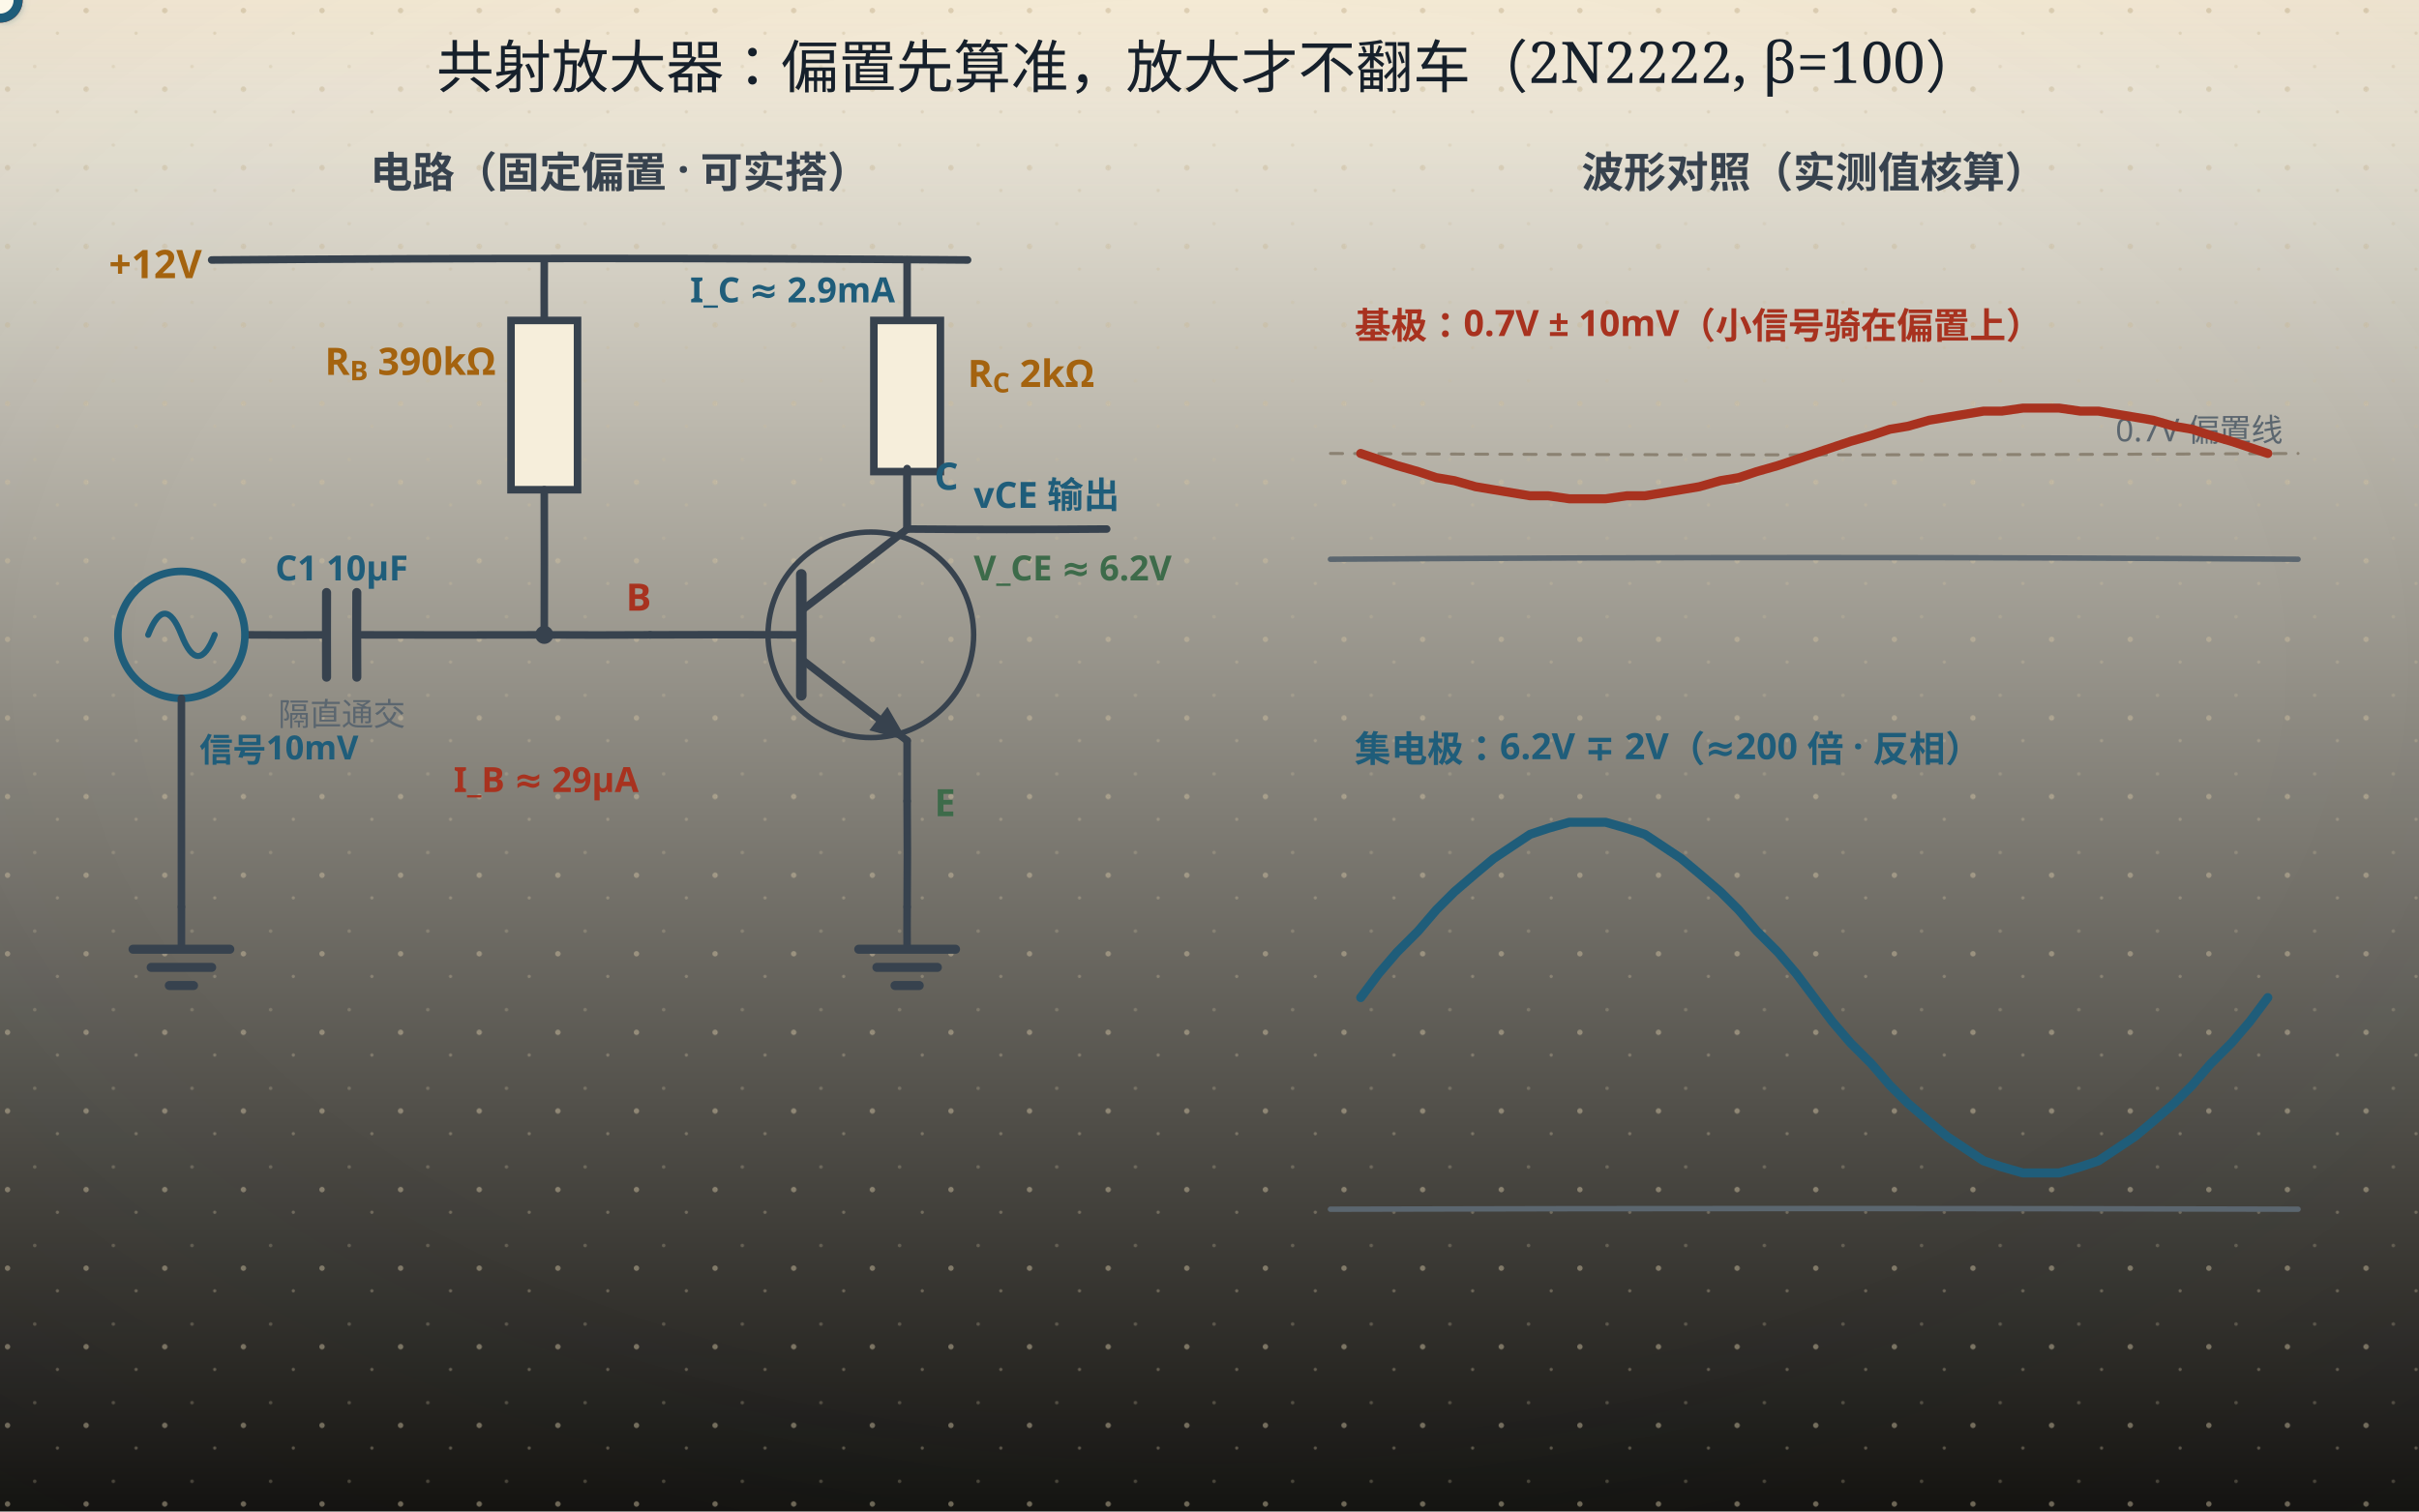
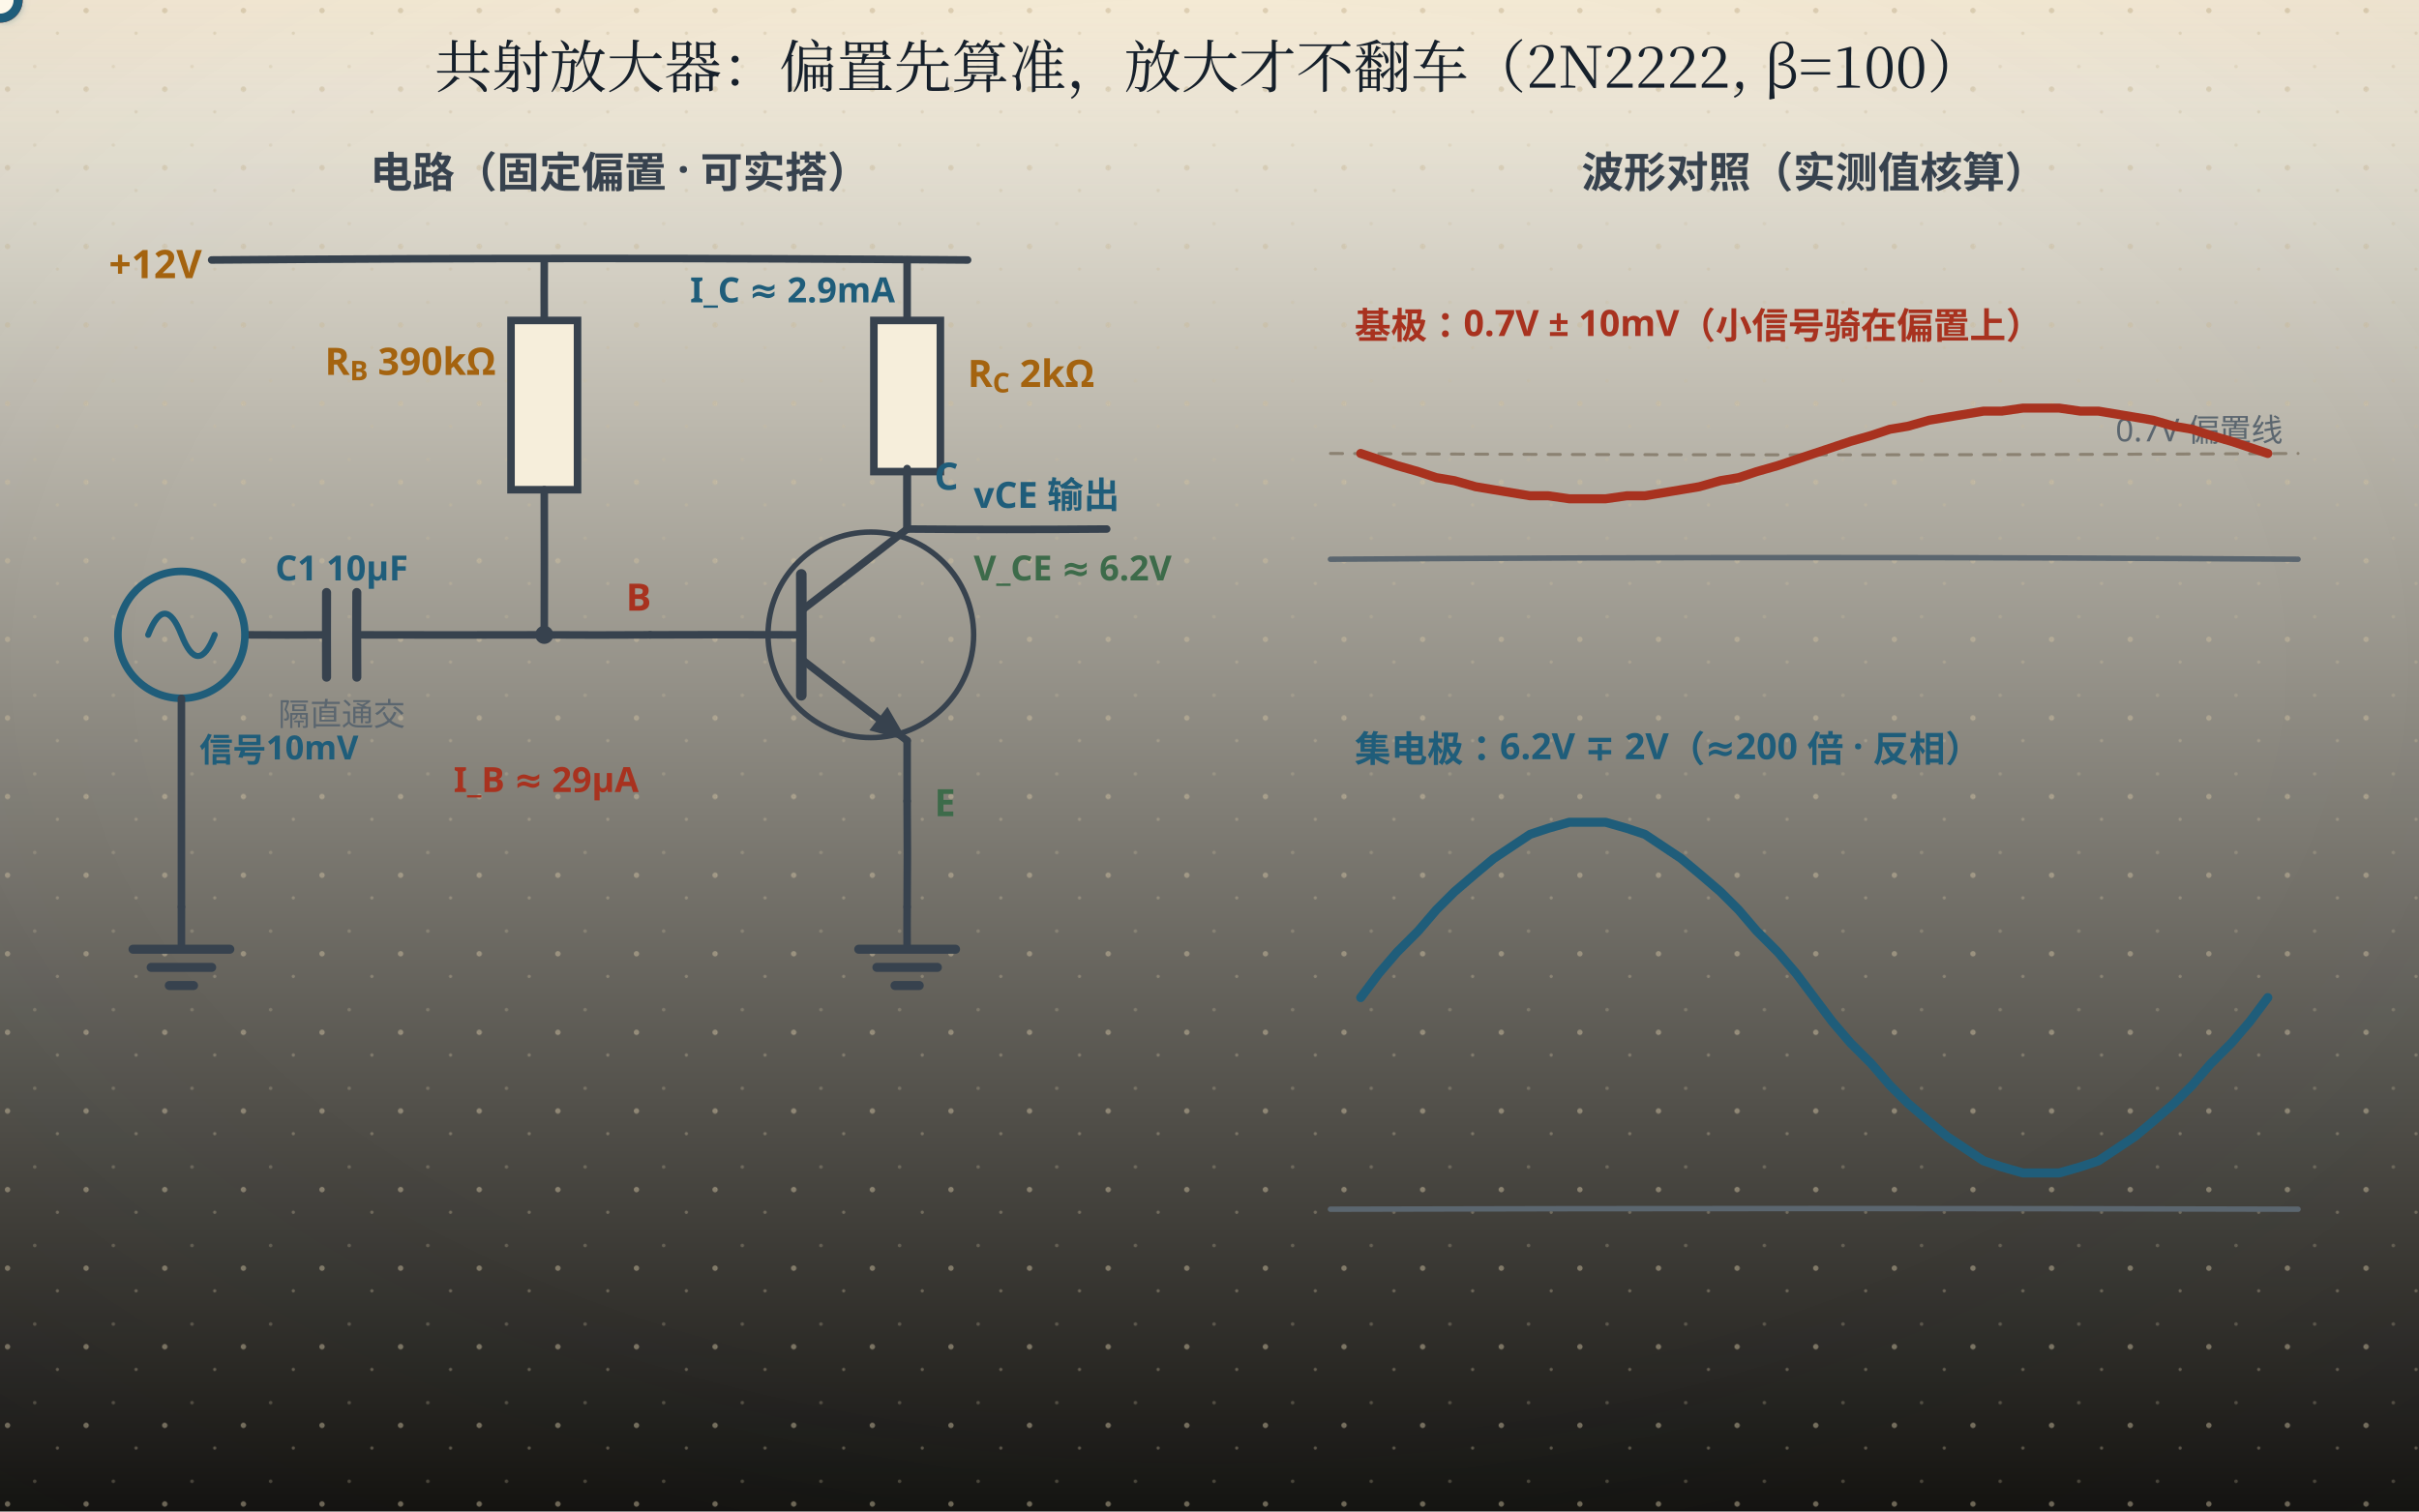
<svg xmlns="http://www.w3.org/2000/svg" width="800" height="500" viewBox="0 0 800 500" role="img" aria-labelledby="ttl">
  <defs>
    <linearGradient id="bgL" x1="0" y1="0" x2="0" y2="1">
      <stop offset="0" stop-color="#fdf8ea" />
      <stop offset="1" stop-color="#141310" />
    </linearGradient>
    <linearGradient id="bgD" x1="0" y1="0" x2="0" y2="1">
      <stop offset="0" stop-color="#141310" />
      <stop offset="1" stop-color="#1d1a14" />
    </linearGradient>
    <radialGradient id="vig" cx="0.5" cy="0.44" r="0.78">
      <stop offset="0.55" stop-color="#16202b" stop-opacity="0" />
      <stop offset="1" stop-color="#16202b" stop-opacity="0.055" />
    </radialGradient>
    <linearGradient id="hdr" x1="0" y1="0" x2="0" y2="1">
      <stop offset="0" stop-color="#a4630f" stop-opacity="0.10" />
      <stop offset="0.55" stop-color="#a4630f" stop-opacity="0.028" />
      <stop offset="1" stop-color="#a4630f" stop-opacity="0" />
    </linearGradient>
    <linearGradient id="hdrD" x1="0" y1="0" x2="0" y2="1">
      <stop offset="0" stop-color="#dcab63" stop-opacity="0.13" />
      <stop offset="0.55" stop-color="#dcab63" stop-opacity="0.04" />
      <stop offset="1" stop-color="#dcab63" stop-opacity="0" />
    </linearGradient>
    <pattern id="dots" width="26" height="26" patternUnits="userSpaceOnUse">
      <circle cx="2.5" cy="3.5" r="0.9" fill="#c9bb9d" />
      <circle cx="19" cy="11" r="0.55" fill="#c9bb9d" opacity="0.7" />
      <circle cx="11.5" cy="22" r="0.6" fill="#c9bb9d" opacity="0.55" />
    </pattern>
    <filter id="soft" x="-40%" y="-40%" width="180%" height="180%">
      <feDropShadow dx="0" dy="1.4" stdDeviation="2" flood-color="#16202b" flood-opacity="0.13" />
    </filter>
    <filter id="pglow" x="-70%" y="-70%" width="240%" height="240%">
      <feGaussianBlur stdDeviation="1.7" result="b" />
      <feMerge>
        <feMergeNode in="b" />
        <feMergeNode in="SourceGraphic" />
      </feMerge>
    </filter>
  </defs>
  <rect class="page-bg" width="800" height="500" fill="url(#bgL)" />
  <rect class="page-grain" width="800" height="500" fill="url(#dots)" />
  <rect class="page-vig" width="800" height="500" fill="url(#vig)" />
  <rect class="page-hdr" width="800" height="72" fill="url(#hdr)" />
  <style>
text{font-family:"Segoe UI","Microsoft YaHei","PingFang SC","Hiragino Sans GB",sans-serif;}
line,path,polyline,polygon{stroke-linecap:round;stroke-linejoin:round}
.page-bg{fill:url(#bgL)}
.page-grain{opacity:.5}
.page-vig{opacity:1}
.page-hdr{fill:url(#hdr)}
@media (prefers-color-scheme: dark){
.page-bg{fill:url(#bgD)}
.page-grain{opacity:.34}
.page-vig{opacity:.5}
.page-hdr{fill:url(#hdrD)}
[fill="#fdf8ea"]{fill:#141310}
[stroke="#fdf8ea"]{stroke:#141310}
[fill="#f6eedb"]{fill:#1d1a14}
[stroke="#f6eedb"]{stroke:#1d1a14}
[fill="#e0d3b8"]{fill:#3b3529}
[stroke="#e0d3b8"]{stroke:#3b3529}
[fill="#c9bb9d"]{fill:#4a4436}
[stroke="#c9bb9d"]{stroke:#4a4436}
[fill="#16202b"]{fill:#ece4d3}
[stroke="#16202b"]{stroke:#ece4d3}
[fill="#37424e"]{fill:#cfc6b4}
[stroke="#37424e"]{stroke:#cfc6b4}
[fill="#5b666f"]{fill:#a79e8b}
[stroke="#5b666f"]{stroke:#a79e8b}
[fill="#8b8272"]{fill:#857c6c}
[stroke="#8b8272"]{stroke:#857c6c}
text[fill="#fdf8ea"]{fill:#f9f3e3}
[fill="#e6eff3"]{fill:#17262e}
[fill="#e4f1f3"]{fill:#15262a}
[fill="#e8efe6"]{fill:#182418}
[fill="#f6e7e1"]{fill:#281a16}
[fill="#f7eedb"]{fill:#292114}
[fill="#efe8ee"]{fill:#241c22}
text[fill="#1f5d7a"]{fill:#7fb7cf}
:is(rect,circle,path,line,polygon,polyline,ellipse,g)[fill="#1f5d7a"]{fill:#2b4d5f}
[stroke="#1f5d7a"]{stroke:#6fa3b9}
text[fill="#2f7f96"]{fill:#8ac9d8}
:is(rect,circle,path,line,polygon,polyline,ellipse,g)[fill="#2f7f96"]{fill:#2b5660}
[stroke="#2f7f96"]{stroke:#77b2c1}
text[fill="#3d6b4a"]{fill:#98c096}
:is(rect,circle,path,line,polygon,polyline,ellipse,g)[fill="#3d6b4a"]{fill:#2f4a33}
[stroke="#3d6b4a"]{stroke:#7aa87c}
text[fill="#a8321f"]{fill:#e0907a}
:is(rect,circle,path,line,polygon,polyline,ellipse,g)[fill="#a8321f"]{fill:#55231b}
[stroke="#a8321f"]{stroke:#c07a63}
text[fill="#a4630f"]{fill:#dcab63}
:is(rect,circle,path,line,polygon,polyline,ellipse,g)[fill="#a4630f"]{fill:#553a17}
[stroke="#a4630f"]{stroke:#c08a45}
text[fill="#6b3f63"]{fill:#c4a2bf}
:is(rect,circle,path,line,polygon,polyline,ellipse,g)[fill="#6b3f63"]{fill:#452c40}
[stroke="#6b3f63"]{stroke:#a17c9b}
}
</style>
-   <text x="400" y="29" text-anchor="middle" font-size="19" font-weight="bold" fill="#16202b" style="font-family:'KaiTi','STKaiti','Kaiti SC','LXGW WenKai','Noto Serif SC',serif;font-weight:400">共射放大器：偏置先算准，放大才不翻车（2N2222, β=100）</text>
+   <text x="400" y="29" text-anchor="middle" font-size="19" font-weight="bold" fill="#16202b" style="font-family:'KaiTi','STKaiti','Kaiti SC','LXGW WenKai','Noto Serif CJK SC','Source Han Serif SC','Songti SC','SimSun','Noto Serif SC',serif;font-weight:400">共射放大器：偏置先算准，放大才不翻车（2N2222, β=100）</text>
  <text x="205" y="62" text-anchor="middle" font-size="14" font-weight="bold" fill="#37424e">电路（固定偏置 · 可实搭）</text>
  <text x="36" y="92" font-size="13" font-weight="bold" fill="#a4630f">+12V</text>
  <path d="M70 86 Q195.00 84.99 320 86" fill="none" stroke="#37424e" stroke-width="2.5" />
  <path d="M180 86 Q179.95 96.00 180 106" fill="none" stroke="#37424e" stroke-width="2.5" />
  <rect x="169" y="106" width="22" height="56" fill="#f6eedb" stroke="#37424e" stroke-width="2.5" />
  <text x="164" y="124" text-anchor="end" font-size="12.5" font-weight="bold" fill="#a4630f">R<tspan baseline-shift="sub" font-size="9">B</tspan> 390kΩ</text>
  <path d="M180 162 Q180.07 186.00 180 210" fill="none" stroke="#37424e" stroke-width="2.5" />
  <circle cx="180" cy="210" r="3" fill="#37424e" />
  <path d="M180 210 Q197.50 210.12 215 210" fill="none" stroke="#37424e" stroke-width="2.5" />
  <path d="M300 86 Q299.98 96.00 300 106" fill="none" stroke="#37424e" stroke-width="2.5" />
  <rect x="289" y="106" width="22" height="50" fill="#f6eedb" stroke="#37424e" stroke-width="2.5" />
  <text x="320" y="128" font-size="12.5" font-weight="bold" fill="#a4630f">R<tspan baseline-shift="sub" font-size="9">C</tspan> 2kΩ</text>
  <path d="M300 156 Q300.07 165.50 300 175" fill="none" stroke="#37424e" stroke-width="2.5" />
  <g stroke="#37424e" fill="none" stroke-width="2.5">
    <circle cx="288" cy="210" r="34" stroke-width="1.8" />
    <path d="M265 190 Q265.08 210.00 265 230" fill="none" stroke-width="3.5" />
    <path d="M265 202 Q282.57 188.59 300 175" fill="none" />
    <path d="M265 218 Q282.44 231.57 300 245" fill="none" />
    <path d="M300 175 Q299.91 165.00 300 155" fill="none" />
    <path d="M300 245 Q300.03 255.00 300 265" fill="none" />
    <path d="M215 210 Q240.00 209.89 265 210" fill="none" />
    <polygon points="300,245 287.5,241.6 293.5,233.8" fill="#37424e" stroke="none" />
  </g>
  <text x="207" y="202" font-size="12.5" font-weight="bold" fill="#a8321f">B</text>
  <text x="309" y="162" font-size="12.5" font-weight="bold" fill="#1f5d7a">C</text>
  <text x="309" y="270" font-size="12.5" font-weight="bold" fill="#3d6b4a">E</text>
  <path d="M300 265 Q300.16 282.50 300 300" fill="none" stroke="#37424e" stroke-width="2.5" />
  <path d="M300 300 Q299.95 307.00 300 314" fill="none" stroke="#37424e" stroke-width="2.5" />
  <path d="M284 314 Q300.00 314.00 316 314" fill="none" stroke="#37424e" stroke-width="3" />
  <path d="M290 320 Q300.00 319.99 310 320" fill="none" stroke="#37424e" stroke-width="3" />
  <line x1="296" y1="326" x2="304" y2="326" stroke="#37424e" stroke-width="3" />
  <path d="M82 210 Q95.00 210.10 108 210" fill="none" stroke="#37424e" stroke-width="2.5" />
  <path d="M108 196 Q107.94 210.00 108 224" fill="none" stroke="#37424e" stroke-width="3" />
  <path d="M118 196 Q117.92 210.00 118 224" fill="none" stroke="#37424e" stroke-width="3" />
  <path d="M118 210 Q149.00 210.08 180 210" fill="none" stroke="#37424e" stroke-width="2.5" />
  <text x="113" y="192" text-anchor="middle" font-size="11.5" font-weight="bold" fill="#1f5d7a">C1 10µF</text>
  <text x="113" y="240" text-anchor="middle" font-size="10.5" fill="#5b666f">隔直通交</text>
  <circle cx="60" cy="210" r="21" fill="none" stroke="#1f5d7a" stroke-width="2.5" />
  <path d="M49,210 q5.5,-14 11,0 q5.5,14 11,0" fill="none" stroke="#1f5d7a" stroke-width="2" />
  <text x="66" y="252" font-size="11" font-weight="bold" fill="#1f5d7a">信号10mV</text>
  <path d="M60 231 Q60.04 265.50 60 300" fill="none" stroke="#37424e" stroke-width="2.5" />
  <path d="M60 300 Q59.98 307.00 60 314" fill="none" stroke="#37424e" stroke-width="2.5" />
  <path d="M44 314 Q60.00 314.01 76 314" fill="none" stroke="#37424e" stroke-width="3" />
  <path d="M50 320 Q60.00 320.02 70 320" fill="none" stroke="#37424e" stroke-width="3" />
  <line x1="56" y1="326" x2="64" y2="326" stroke="#37424e" stroke-width="3" />
  <path d="M300 175 Q333.00 175.29 366 175" fill="none" stroke="#37424e" stroke-width="2.5" />
  <text x="322" y="168" font-size="12" font-weight="bold" fill="#1f5d7a">vCE 输出</text>
  <text x="150" y="262" font-size="11.5" font-weight="bold" fill="#a8321f">I_B ≈ 29µA</text>
  <text x="296" y="100" text-anchor="end" font-size="11.5" font-weight="bold" fill="#1f5d7a">I_C ≈ 2.9mA</text>
  <text x="322" y="192" font-size="11.5" font-weight="bold" fill="#3d6b4a">V_CE ≈ 6.2V</text>
  <g filter="url(#pglow)">
    <circle r="6" fill="#1f5d7a">
      <animateMotion dur="6s" begin="-0.50s" repeatCount="indefinite" path="M74,82 H296 V300" />
    </circle>
    <circle r="6" fill="#1f5d7a">
      <animateMotion dur="6s" begin="0.17s" repeatCount="indefinite" path="M74,82 H296 V300" />
    </circle>
    <circle r="6" fill="#1f5d7a">
      <animateMotion dur="6s" begin="0.83s" repeatCount="indefinite" path="M74,82 H296 V300" />
    </circle>
    <circle r="6" fill="#1f5d7a">
      <animateMotion dur="6s" begin="1.50s" repeatCount="indefinite" path="M74,82 H296 V300" />
    </circle>
    <circle r="6" fill="#1f5d7a">
      <animateMotion dur="6s" begin="2.17s" repeatCount="indefinite" path="M74,82 H296 V300" />
    </circle>
    <circle r="6" fill="#1f5d7a">
      <animateMotion dur="6s" begin="2.83s" repeatCount="indefinite" path="M74,82 H296 V300" />
    </circle>
    <circle r="6" fill="#1f5d7a">
      <animateMotion dur="6s" begin="3.50s" repeatCount="indefinite" path="M74,82 H296 V300" />
    </circle>
    <circle r="6" fill="#1f5d7a">
      <animateMotion dur="6s" begin="4.17s" repeatCount="indefinite" path="M74,82 H296 V300" />
    </circle>
    <circle r="6" fill="#1f5d7a">
      <animateMotion dur="6s" begin="4.83s" repeatCount="indefinite" path="M74,82 H296 V300" />
    </circle>
  </g>
  <g filter="url(#pglow)">
    <circle r="4.5" fill="#a8321f">
      <animateMotion dur="6s" begin="-0.50s" repeatCount="indefinite" path="M180,92 V206 H212" />
    </circle>
    <circle r="4.5" fill="#a8321f">
      <animateMotion dur="6s" begin="1.50s" repeatCount="indefinite" path="M180,92 V206 H212" />
    </circle>
    <circle r="4.5" fill="#a8321f">
      <animateMotion dur="6s" begin="3.50s" repeatCount="indefinite" path="M180,92 V206 H212" />
    </circle>
  </g>
  <g opacity="0">
    <animate attributeName="opacity" values="1;1;0;0" keyTimes="0;0.2;0.24;1" dur="6s" repeatCount="indefinite" />
    <rect x="163" y="100" width="34" height="68" rx="6" fill="none" stroke="#a4630f" stroke-width="3">
      <animate attributeName="opacity" values="0.2;0.95;0.2" dur="1.1s" repeatCount="indefinite" />
    </rect>
  </g>
  <g opacity="0">
    <animate attributeName="opacity" values="0;0;1;1;0;0" keyTimes="0;0.48;0.52;0.78;0.82;1" dur="6s" repeatCount="indefinite" />
    <circle cx="288" cy="210" r="40" fill="none" stroke="#a4630f" stroke-width="3">
      <animate attributeName="opacity" values="0.2;0.95;0.2" dur="1.1s" repeatCount="indefinite" />
    </circle>
  </g>
  <text x="600" y="62" text-anchor="middle" font-size="14" font-weight="bold" fill="#37424e">波形对照（实测值核算）</text>
  <text x="448" y="112" font-size="12" font-weight="bold" fill="#a8321f">基极：0.7V ± 10mV（小信号骑在偏置上）</text>
  <path d="M440 185 Q600.00 183.87 760 185" fill="none" stroke="#5b666f" stroke-width="1.8" />
  <path d="M440 150 Q600.00 150.92 760 150" fill="none" stroke="#8b8272" stroke-width="1" stroke-dasharray="4,4" />
  <text x="755" y="146" text-anchor="end" font-size="10.5" fill="#5b666f">0.7V 偏置线</text>
  <path d="M450,150 L456,152 L462,154 L469,156 L475,158 L481,159 L488,161 L494,162 L500,163 L506,164 L512,164 L519,165 L525,165 L531,165 L538,164 L544,164 L550,163 L556,162 L562,161 L569,159 L575,158 L581,156 L588,154 L594,152 L600,150 L606,148 L612,146 L619,144 L625,142 L631,141 L638,139 L644,138 L650,137 L656,136 L662,136 L669,135 L675,135 L681,135 L688,136 L694,136 L700,137 L706,138 L712,139 L719,141 L725,142 L731,144 L738,146 L744,148 L750,150" fill="none" stroke="#a8321f" stroke-width="3" />
  <circle r="6" fill="#fdf8ea" stroke="#a8321f" stroke-width="3">
    <animateMotion dur="3s" repeatCount="indefinite" path="M450,150 L456,152 L462,154 L469,156 L475,158 L481,159 L488,161 L494,162 L500,163 L506,164 L512,164 L519,165 L525,165 L531,165 L538,164 L544,164 L550,163 L556,162 L562,161 L569,159 L575,158 L581,156 L588,154 L594,152 L600,150 L606,148 L612,146 L619,144 L625,142 L631,141 L638,139 L644,138 L650,137 L656,136 L662,136 L669,135 L675,135 L681,135 L688,136 L694,136 L700,137 L706,138 L712,139 L719,141 L725,142 L731,144 L738,146 L744,148 L750,150" />
  </circle>
  <text x="448" y="252" font-size="12" font-weight="bold" fill="#1f5d7a">集电极：6.2V ∓ 2V（≈200 倍 · 反相）</text>
  <path d="M440 400 Q600.00 399.56 760 400" fill="none" stroke="#5b666f" stroke-width="1.8" />
  <path d="M450,330 L456,322 L462,315 L469,308 L475,301 L481,295 L488,289 L494,284 L500,280 L506,276 L512,274 L519,272 L525,272 L531,272 L538,274 L544,276 L550,280 L556,284 L562,289 L569,295 L575,301 L581,308 L588,315 L594,322 L600,330 L606,338 L612,345 L619,352 L625,359 L631,365 L638,371 L644,376 L650,380 L656,384 L662,386 L669,388 L675,388 L681,388 L688,386 L694,384 L700,380 L706,376 L712,371 L719,365 L725,359 L731,352 L738,345 L744,338 L750,330" fill="none" stroke="#1f5d7a" stroke-width="3" />
  <circle r="6" fill="#fdf8ea" stroke="#1f5d7a" stroke-width="3">
    <animateMotion dur="3s" repeatCount="indefinite" path="M450,330 L456,322 L462,315 L469,308 L475,301 L481,295 L488,289 L494,284 L500,280 L506,276 L512,274 L519,272 L525,272 L531,272 L538,274 L544,276 L550,280 L556,284 L562,289 L569,295 L575,301 L581,308 L588,315 L594,322 L600,330 L606,338 L612,345 L619,352 L625,359 L631,365 L638,371 L644,376 L650,380 L656,384 L662,386 L669,388 L675,388 L681,388 L688,386 L694,384 L700,380 L706,376 L712,371 L719,365 L725,359 L731,352 L738,345 L744,338 L750,330" />
  </circle>
  <g>
    <animateTransform attributeName="transform" type="translate" values="0 6.0;0 0.0;0 0.0;0 6.0;0 6.0" keyTimes="0;0.04;0.18;0.22;1" dur="6s" repeatCount="indefinite" />
    <rect x="149.5" y="434.9" width="500.9" height="24.1" rx="12.0" fill="#a4630f" fill-opacity="0.09" stroke="#a4630f" stroke-opacity="0.38" stroke-width="1.3" filter="url(#soft)" opacity="0">
      <animate attributeName="opacity" values="0;1;1;0;0" keyTimes="0;0.04;0.18;0.22;1" dur="6s" repeatCount="indefinite" />
    </rect>
    <text x="400" y="448" text-anchor="middle" font-size="14.5" font-weight="bold" fill="#a4630f" opacity="0">① 先偏置：R_B 从 12V 喂基流——没有偏置，信号再标准也放不出来<animate attributeName="opacity" values="0;1;1;0;0" keyTimes="0;0.04;0.18;0.22;1" dur="6s" repeatCount="indefinite" />
    </text>
  </g>
  <g>
    <animateTransform attributeName="transform" type="translate" values="0 6.0;0 6.0;0 0.0;0 0.0;0 6.0;0 6.0" keyTimes="0;0.22;0.26;0.44;0.48;1" dur="6s" repeatCount="indefinite" />
    <rect x="62.8" y="434.9" width="674.4" height="24.1" rx="12.0" fill="#1f5d7a" fill-opacity="0.09" stroke="#1f5d7a" stroke-opacity="0.38" stroke-width="1.3" filter="url(#soft)" opacity="0">
      <animate attributeName="opacity" values="0;0;1;1;0;0" keyTimes="0;0.22;0.26;0.44;0.48;1" dur="6s" repeatCount="indefinite" />
    </rect>
    <text x="400" y="448" text-anchor="middle" font-size="14.5" font-weight="bold" fill="#1f5d7a" opacity="0">② 核算：I_B=(12−0.7)÷390k≈29µA → I_C=100×29µA≈2.9mA → V_CE=12−5.8≈6.2V<animate attributeName="opacity" values="0;0;1;1;0;0" keyTimes="0;0.22;0.26;0.44;0.48;1" dur="6s" repeatCount="indefinite" />
    </text>
  </g>
  <g>
    <animateTransform attributeName="transform" type="translate" values="0 6.0;0 6.0;0 0.0;0 0.0;0 6.0;0 6.0" keyTimes="0;0.48;0.52;0.78;0.82;1" dur="6s" repeatCount="indefinite" />
    <rect x="169.5" y="434.9" width="460.9" height="24.1" rx="12.0" fill="#a8321f" fill-opacity="0.09" stroke="#a8321f" stroke-opacity="0.38" stroke-width="1.3" filter="url(#soft)" opacity="0">
      <animate attributeName="opacity" values="0;0;1;1;0;0" keyTimes="0;0.48;0.52;0.78;0.82;1" dur="6s" repeatCount="indefinite" />
    </rect>
    <text x="400" y="448" text-anchor="middle" font-size="14.5" font-weight="bold" fill="#a8321f" opacity="0">③ 放大：基极 ±10mV → 集电极 ∓2V——约 200 倍，方向相反<animate attributeName="opacity" values="0;0;1;1;0;0" keyTimes="0;0.48;0.52;0.78;0.82;1" dur="6s" repeatCount="indefinite" />
    </text>
  </g>
  <g>
    <animateTransform attributeName="transform" type="translate" values="0 6.0;0 6.0;0 0.0;0 0.0" keyTimes="0;0.82;0.86;1" dur="6s" repeatCount="indefinite" />
    <rect x="166.2" y="434.9" width="467.6" height="24.1" rx="12.0" fill="#3d6b4a" fill-opacity="0.09" stroke="#3d6b4a" stroke-opacity="0.38" stroke-width="1.3" filter="url(#soft)" opacity="0">
      <animate attributeName="opacity" values="0;0;1;1" keyTimes="0;0.82;0.86;1" dur="6s" repeatCount="indefinite" />
    </rect>
    <text x="400" y="448" text-anchor="middle" font-size="14.5" font-weight="bold" fill="#3d6b4a" opacity="0">④ 能量全部来自 12V 电源——三极管是阀门，从不「创造」能量<animate attributeName="opacity" values="0;0;1;1" keyTimes="0;0.82;0.86;1" dur="6s" repeatCount="indefinite" />
    </text>
  </g>
  <g opacity="0">
    <animate attributeName="opacity" values="0;0;1;1" keyTimes="0;0.9;0.94;1" dur="6s" repeatCount="indefinite" />
    <rect x="80" y="462" width="640" height="34.0" rx="9" fill="#e8efe6" stroke="#3d6b4a" stroke-width="1.5" filter="url(#soft)" />
    <rect x="86" y="469" width="3" height="20.0" rx="1.5" fill="#3d6b4a" />
    <text x="400" y="484.0" text-anchor="middle" font-size="13.5" font-weight="bold" fill="#3d6b4a">2N2222 datasheet：hFE=75~300@10mA，设计时按 β=100 下限留余量</text>
  </g>
</svg>
